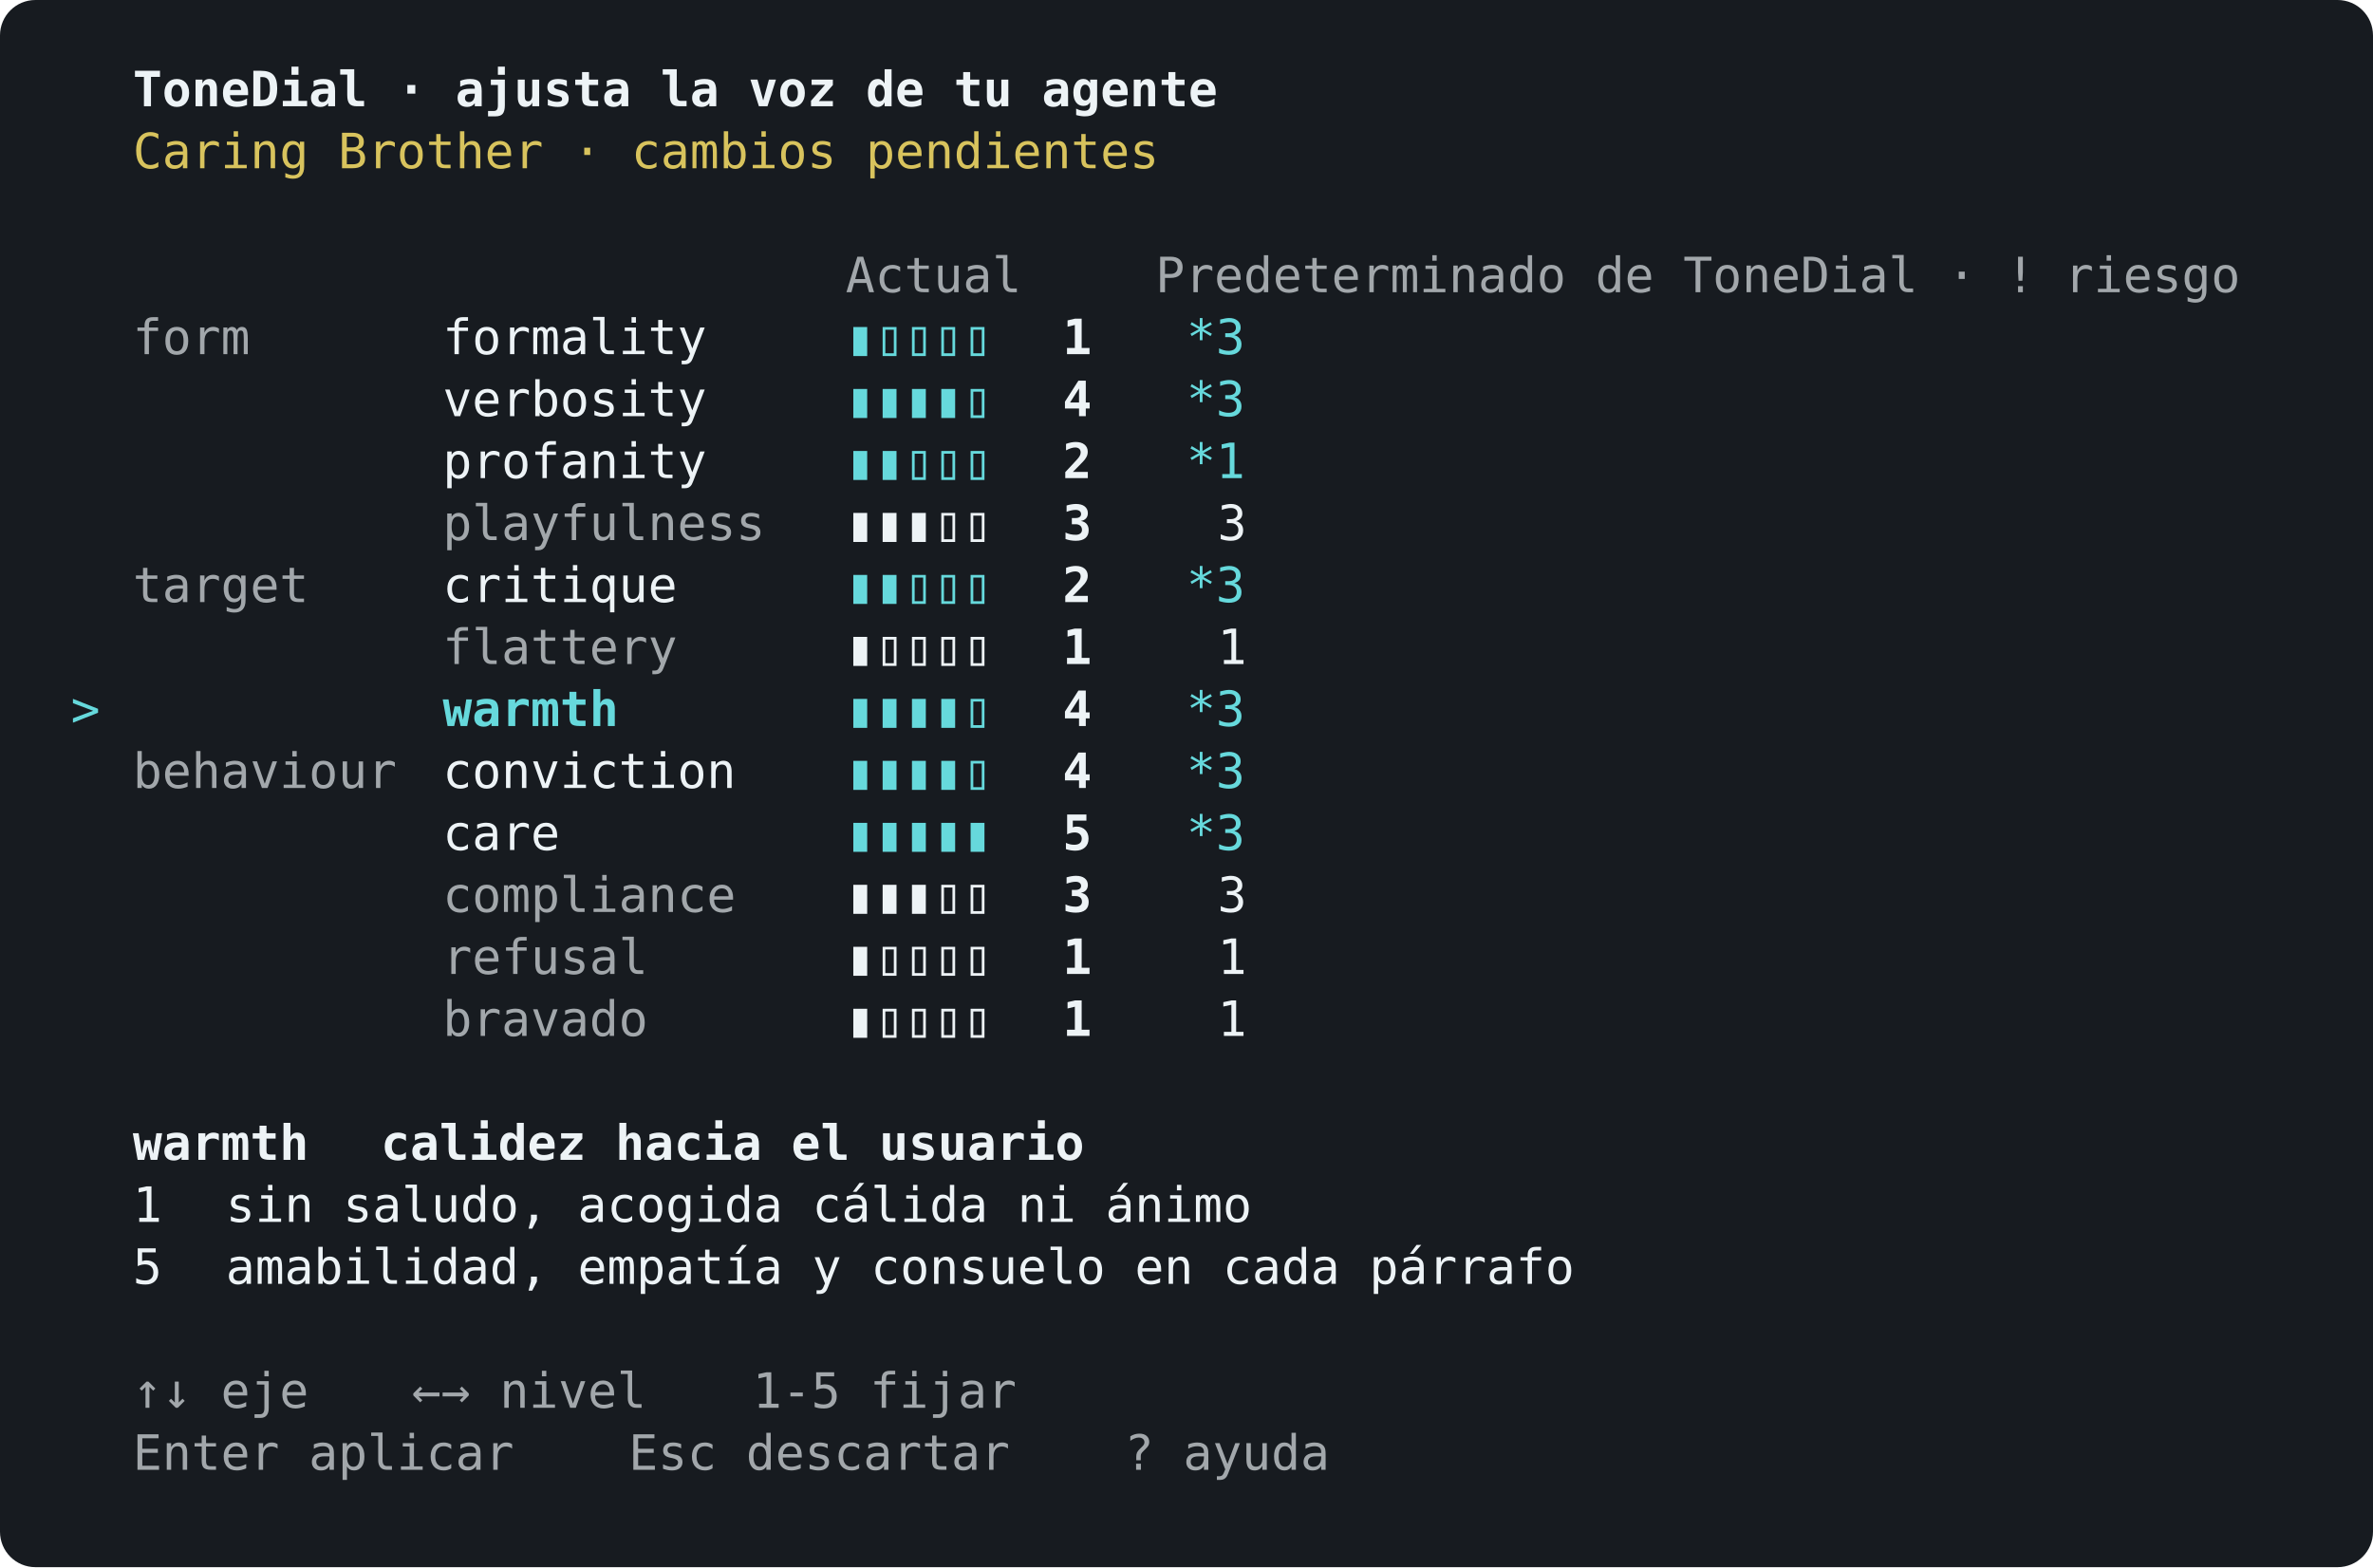
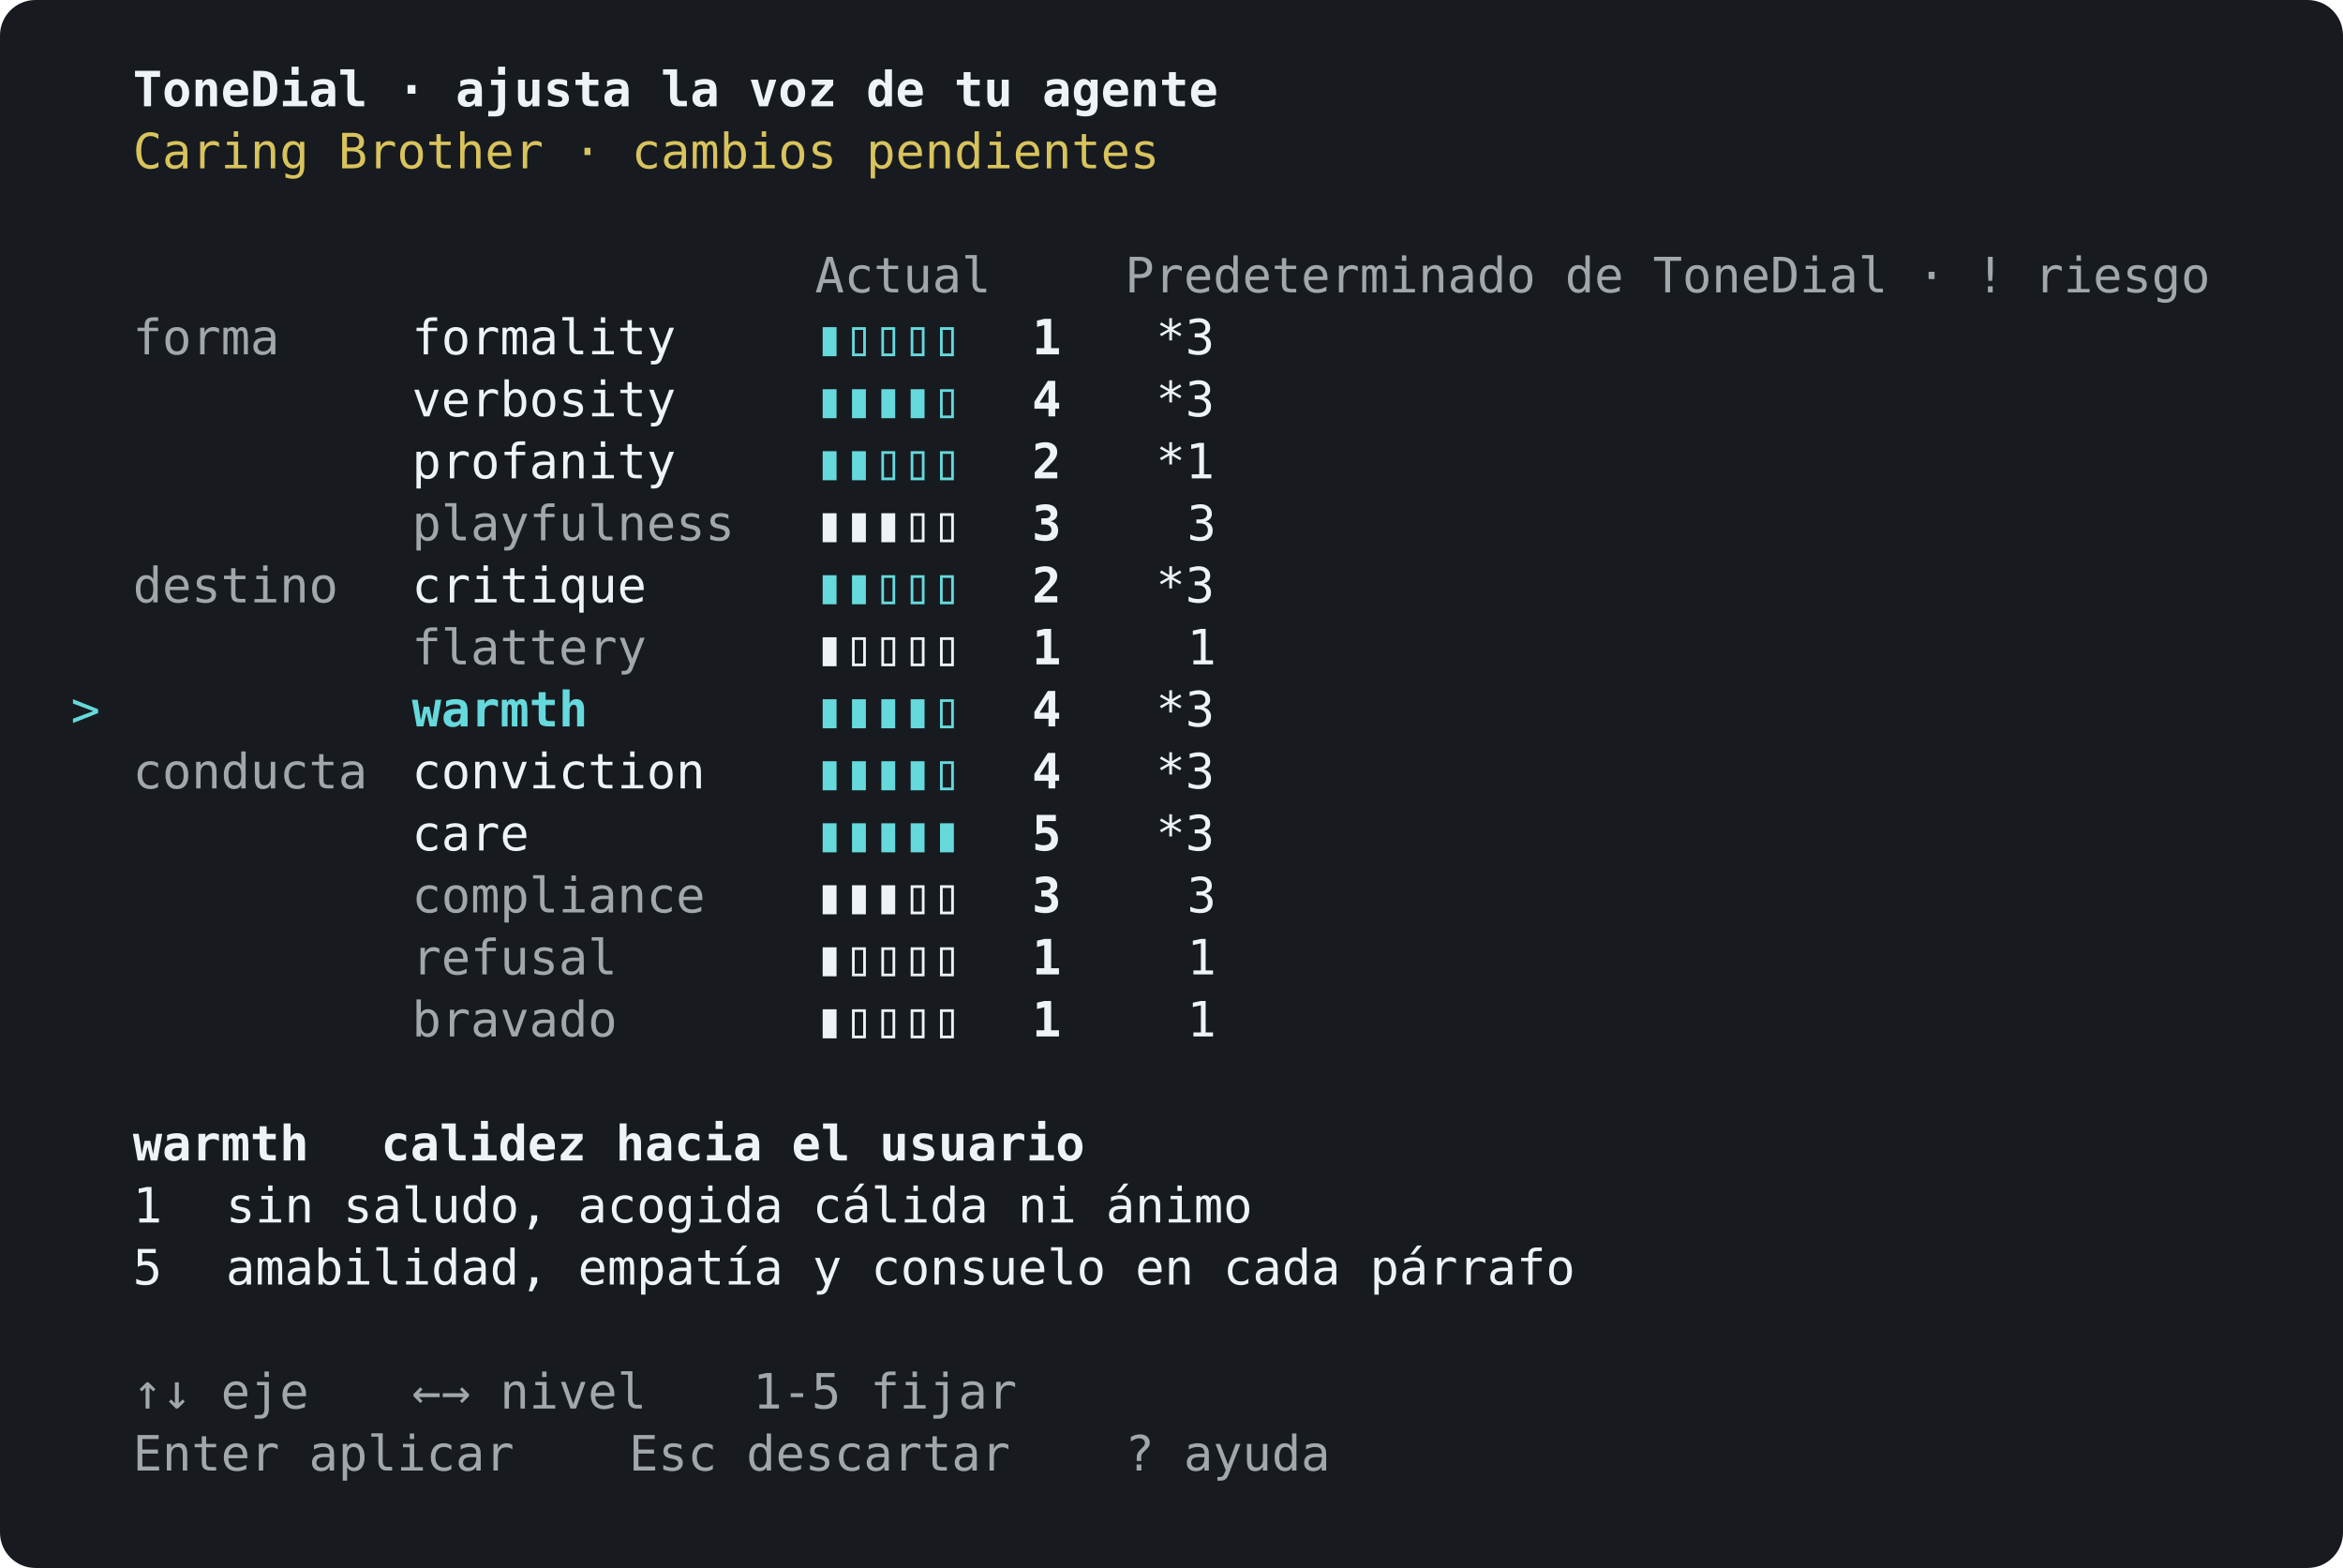
- <svg xmlns="http://www.w3.org/2000/svg" width="1072" height="708" viewBox="0 0 1072 708" role="img" aria-labelledby="title description">
+ <svg xmlns="http://www.w3.org/2000/svg" width="1058" height="708" viewBox="0 0 1058 708" role="img" aria-labelledby="title description">
  <rect width="100%" height="100%" rx="16" fill="#171b20" />
  <g font-family="ui-monospace, SFMono-Regular, Menlo, Consolas, monospace, system-ui" font-size="22">
    <text x="60" y="48" fill="#edf3f6" font-weight="700" opacity="1">ToneDial · ajusta la voz de tu agente</text>
    <text x="60" y="76" fill="#d8c35d" font-weight="400" opacity="1">Caring Brother · cambios pendientes</text>
-     <text x="382" y="132" fill="#edf3f6" font-weight="400" opacity="0.65">Actual</text>
-     <text x="522" y="132" fill="#edf3f6" font-weight="400" opacity="0.65">Predeterminado de ToneDial · ! riesgo</text>
-     <text x="60" y="160" fill="#edf3f6" font-weight="400" opacity="0.65">form</text>
-     <text x="200" y="160" fill="#edf3f6" font-weight="400" opacity="1">formality</text>
-     <text x="382" y="160" fill="#66d9dc" font-weight="400" opacity="1">▮▯▯▯▯</text>
-     <text x="480" y="160" fill="#edf3f6" font-weight="700" opacity="1">1</text>
-     <text x="536" y="160" fill="#66d9dc" font-weight="400" opacity="1">*3</text>
-     <text x="200" y="188" fill="#edf3f6" font-weight="400" opacity="1">verbosity</text>
-     <text x="382" y="188" fill="#66d9dc" font-weight="400" opacity="1">▮▮▮▮▯</text>
-     <text x="480" y="188" fill="#edf3f6" font-weight="700" opacity="1">4</text>
-     <text x="536" y="188" fill="#66d9dc" font-weight="400" opacity="1">*3</text>
-     <text x="200" y="216" fill="#edf3f6" font-weight="400" opacity="1">profanity</text>
-     <text x="382" y="216" fill="#66d9dc" font-weight="400" opacity="1">▮▮▯▯▯</text>
-     <text x="480" y="216" fill="#edf3f6" font-weight="700" opacity="1">2</text>
-     <text x="536" y="216" fill="#66d9dc" font-weight="400" opacity="1">*1</text>
-     <text x="200" y="244" fill="#edf3f6" font-weight="400" opacity="0.65">playfulness</text>
-     <text x="382" y="244" fill="#edf3f6" font-weight="400" opacity="1">▮▮▮▯▯</text>
-     <text x="480" y="244" fill="#edf3f6" font-weight="700" opacity="1">3</text>
-     <text x="550" y="244" fill="#edf3f6" font-weight="400" opacity="1">3</text>
-     <text x="60" y="272" fill="#edf3f6" font-weight="400" opacity="0.65">target</text>
-     <text x="200" y="272" fill="#edf3f6" font-weight="400" opacity="1">critique</text>
-     <text x="382" y="272" fill="#66d9dc" font-weight="400" opacity="1">▮▮▯▯▯</text>
-     <text x="480" y="272" fill="#edf3f6" font-weight="700" opacity="1">2</text>
-     <text x="536" y="272" fill="#66d9dc" font-weight="400" opacity="1">*3</text>
-     <text x="200" y="300" fill="#edf3f6" font-weight="400" opacity="0.65">flattery</text>
-     <text x="382" y="300" fill="#edf3f6" font-weight="400" opacity="1">▮▯▯▯▯</text>
-     <text x="480" y="300" fill="#edf3f6" font-weight="700" opacity="1">1</text>
-     <text x="550" y="300" fill="#edf3f6" font-weight="400" opacity="1">1</text>
+     <text x="368" y="132" fill="#edf3f6" font-weight="400" opacity="0.65">Actual</text>
+     <text x="508" y="132" fill="#edf3f6" font-weight="400" opacity="0.65">Predeterminado de ToneDial · ! riesgo</text>
+     <text x="60" y="160" fill="#edf3f6" font-weight="400" opacity="0.65">forma</text>
+     <text x="186" y="160" fill="#edf3f6" font-weight="400" opacity="1">formality</text>
+     <text x="368" y="160" fill="#66d9dc" font-weight="400" opacity="1">▮▯▯▯▯</text>
+     <text x="466" y="160" fill="#edf3f6" font-weight="700" opacity="1">1</text>
+     <text x="522" y="160" fill="#edf3f6" font-weight="400" opacity="1">*3</text>
+     <text x="186" y="188" fill="#edf3f6" font-weight="400" opacity="1">verbosity</text>
+     <text x="368" y="188" fill="#66d9dc" font-weight="400" opacity="1">▮▮▮▮▯</text>
+     <text x="466" y="188" fill="#edf3f6" font-weight="700" opacity="1">4</text>
+     <text x="522" y="188" fill="#edf3f6" font-weight="400" opacity="1">*3</text>
+     <text x="186" y="216" fill="#edf3f6" font-weight="400" opacity="1">profanity</text>
+     <text x="368" y="216" fill="#66d9dc" font-weight="400" opacity="1">▮▮▯▯▯</text>
+     <text x="466" y="216" fill="#edf3f6" font-weight="700" opacity="1">2</text>
+     <text x="522" y="216" fill="#edf3f6" font-weight="400" opacity="1">*1</text>
+     <text x="186" y="244" fill="#edf3f6" font-weight="400" opacity="0.65">playfulness</text>
+     <text x="368" y="244" fill="#edf3f6" font-weight="400" opacity="1">▮▮▮▯▯</text>
+     <text x="466" y="244" fill="#edf3f6" font-weight="700" opacity="1">3</text>
+     <text x="536" y="244" fill="#edf3f6" font-weight="400" opacity="1">3</text>
+     <text x="60" y="272" fill="#edf3f6" font-weight="400" opacity="0.65">destino</text>
+     <text x="186" y="272" fill="#edf3f6" font-weight="400" opacity="1">critique</text>
+     <text x="368" y="272" fill="#66d9dc" font-weight="400" opacity="1">▮▮▯▯▯</text>
+     <text x="466" y="272" fill="#edf3f6" font-weight="700" opacity="1">2</text>
+     <text x="522" y="272" fill="#edf3f6" font-weight="400" opacity="1">*3</text>
+     <text x="186" y="300" fill="#edf3f6" font-weight="400" opacity="0.65">flattery</text>
+     <text x="368" y="300" fill="#edf3f6" font-weight="400" opacity="1">▮▯▯▯▯</text>
+     <text x="466" y="300" fill="#edf3f6" font-weight="700" opacity="1">1</text>
+     <text x="536" y="300" fill="#edf3f6" font-weight="400" opacity="1">1</text>
    <text x="32" y="328" fill="#66d9dc" font-weight="400" opacity="1">&gt; </text>
-     <text x="200" y="328" fill="#66d9dc" font-weight="700" opacity="1">warmth</text>
-     <text x="382" y="328" fill="#66d9dc" font-weight="400" opacity="1">▮▮▮▮▯</text>
-     <text x="480" y="328" fill="#edf3f6" font-weight="700" opacity="1">4</text>
-     <text x="536" y="328" fill="#66d9dc" font-weight="400" opacity="1">*3</text>
-     <text x="60" y="356" fill="#edf3f6" font-weight="400" opacity="0.65">behaviour </text>
-     <text x="200" y="356" fill="#edf3f6" font-weight="400" opacity="1">conviction</text>
-     <text x="382" y="356" fill="#66d9dc" font-weight="400" opacity="1">▮▮▮▮▯</text>
-     <text x="480" y="356" fill="#edf3f6" font-weight="700" opacity="1">4</text>
-     <text x="536" y="356" fill="#66d9dc" font-weight="400" opacity="1">*3</text>
-     <text x="200" y="384" fill="#edf3f6" font-weight="400" opacity="1">care</text>
-     <text x="382" y="384" fill="#66d9dc" font-weight="400" opacity="1">▮▮▮▮▮</text>
-     <text x="480" y="384" fill="#edf3f6" font-weight="700" opacity="1">5</text>
-     <text x="536" y="384" fill="#66d9dc" font-weight="400" opacity="1">*3</text>
-     <text x="200" y="412" fill="#edf3f6" font-weight="400" opacity="0.65">compliance </text>
-     <text x="382" y="412" fill="#edf3f6" font-weight="400" opacity="1">▮▮▮▯▯</text>
-     <text x="480" y="412" fill="#edf3f6" font-weight="700" opacity="1">3</text>
-     <text x="550" y="412" fill="#edf3f6" font-weight="400" opacity="1">3</text>
-     <text x="200" y="440" fill="#edf3f6" font-weight="400" opacity="0.65">refusal</text>
-     <text x="382" y="440" fill="#edf3f6" font-weight="400" opacity="1">▮▯▯▯▯</text>
-     <text x="480" y="440" fill="#edf3f6" font-weight="700" opacity="1">1</text>
-     <text x="550" y="440" fill="#edf3f6" font-weight="400" opacity="1">1</text>
-     <text x="200" y="468" fill="#edf3f6" font-weight="400" opacity="0.65">bravado</text>
-     <text x="382" y="468" fill="#edf3f6" font-weight="400" opacity="1">▮▯▯▯▯</text>
-     <text x="480" y="468" fill="#edf3f6" font-weight="700" opacity="1">1</text>
-     <text x="550" y="468" fill="#edf3f6" font-weight="400" opacity="1">1</text>
+     <text x="186" y="328" fill="#66d9dc" font-weight="700" opacity="1">warmth</text>
+     <text x="368" y="328" fill="#66d9dc" font-weight="400" opacity="1">▮▮▮▮▯</text>
+     <text x="466" y="328" fill="#edf3f6" font-weight="700" opacity="1">4</text>
+     <text x="522" y="328" fill="#edf3f6" font-weight="400" opacity="1">*3</text>
+     <text x="60" y="356" fill="#edf3f6" font-weight="400" opacity="0.65">conducta </text>
+     <text x="186" y="356" fill="#edf3f6" font-weight="400" opacity="1">conviction</text>
+     <text x="368" y="356" fill="#66d9dc" font-weight="400" opacity="1">▮▮▮▮▯</text>
+     <text x="466" y="356" fill="#edf3f6" font-weight="700" opacity="1">4</text>
+     <text x="522" y="356" fill="#edf3f6" font-weight="400" opacity="1">*3</text>
+     <text x="186" y="384" fill="#edf3f6" font-weight="400" opacity="1">care</text>
+     <text x="368" y="384" fill="#66d9dc" font-weight="400" opacity="1">▮▮▮▮▮</text>
+     <text x="466" y="384" fill="#edf3f6" font-weight="700" opacity="1">5</text>
+     <text x="522" y="384" fill="#edf3f6" font-weight="400" opacity="1">*3</text>
+     <text x="186" y="412" fill="#edf3f6" font-weight="400" opacity="0.65">compliance </text>
+     <text x="368" y="412" fill="#edf3f6" font-weight="400" opacity="1">▮▮▮▯▯</text>
+     <text x="466" y="412" fill="#edf3f6" font-weight="700" opacity="1">3</text>
+     <text x="536" y="412" fill="#edf3f6" font-weight="400" opacity="1">3</text>
+     <text x="186" y="440" fill="#edf3f6" font-weight="400" opacity="0.65">refusal</text>
+     <text x="368" y="440" fill="#edf3f6" font-weight="400" opacity="1">▮▯▯▯▯</text>
+     <text x="466" y="440" fill="#edf3f6" font-weight="700" opacity="1">1</text>
+     <text x="536" y="440" fill="#edf3f6" font-weight="400" opacity="1">1</text>
+     <text x="186" y="468" fill="#edf3f6" font-weight="400" opacity="0.65">bravado</text>
+     <text x="368" y="468" fill="#edf3f6" font-weight="400" opacity="1">▮▯▯▯▯</text>
+     <text x="466" y="468" fill="#edf3f6" font-weight="700" opacity="1">1</text>
+     <text x="536" y="468" fill="#edf3f6" font-weight="400" opacity="1">1</text>
    <text x="60" y="524" fill="#edf3f6" font-weight="700" opacity="1">warmth</text>
    <text x="172" y="524" fill="#edf3f6" font-weight="700" opacity="1">calidez hacia el usuario</text>
    <text x="60" y="552" fill="#edf3f6" font-weight="400" opacity="1">1</text>
    <text x="102" y="552" fill="#edf3f6" font-weight="400" opacity="1">sin saludo, acogida cálida ni ánimo</text>
    <text x="60" y="580" fill="#edf3f6" font-weight="400" opacity="1">5</text>
    <text x="102" y="580" fill="#edf3f6" font-weight="400" opacity="1">amabilidad, empatía y consuelo en cada párrafo</text>
    <text x="60" y="636" fill="#edf3f6" font-weight="400" opacity="0.65">↑↓ eje</text>
    <text x="186" y="636" fill="#edf3f6" font-weight="400" opacity="0.65">←→ nivel</text>
    <text x="340" y="636" fill="#edf3f6" font-weight="400" opacity="0.65">1-5 fijar</text>
    <text x="60" y="664" fill="#edf3f6" font-weight="400" opacity="0.65">Enter aplicar</text>
    <text x="284" y="664" fill="#edf3f6" font-weight="400" opacity="0.65">Esc descartar</text>
    <text x="508" y="664" fill="#edf3f6" font-weight="400" opacity="0.65">? ayuda</text>
  </g>
</svg>
